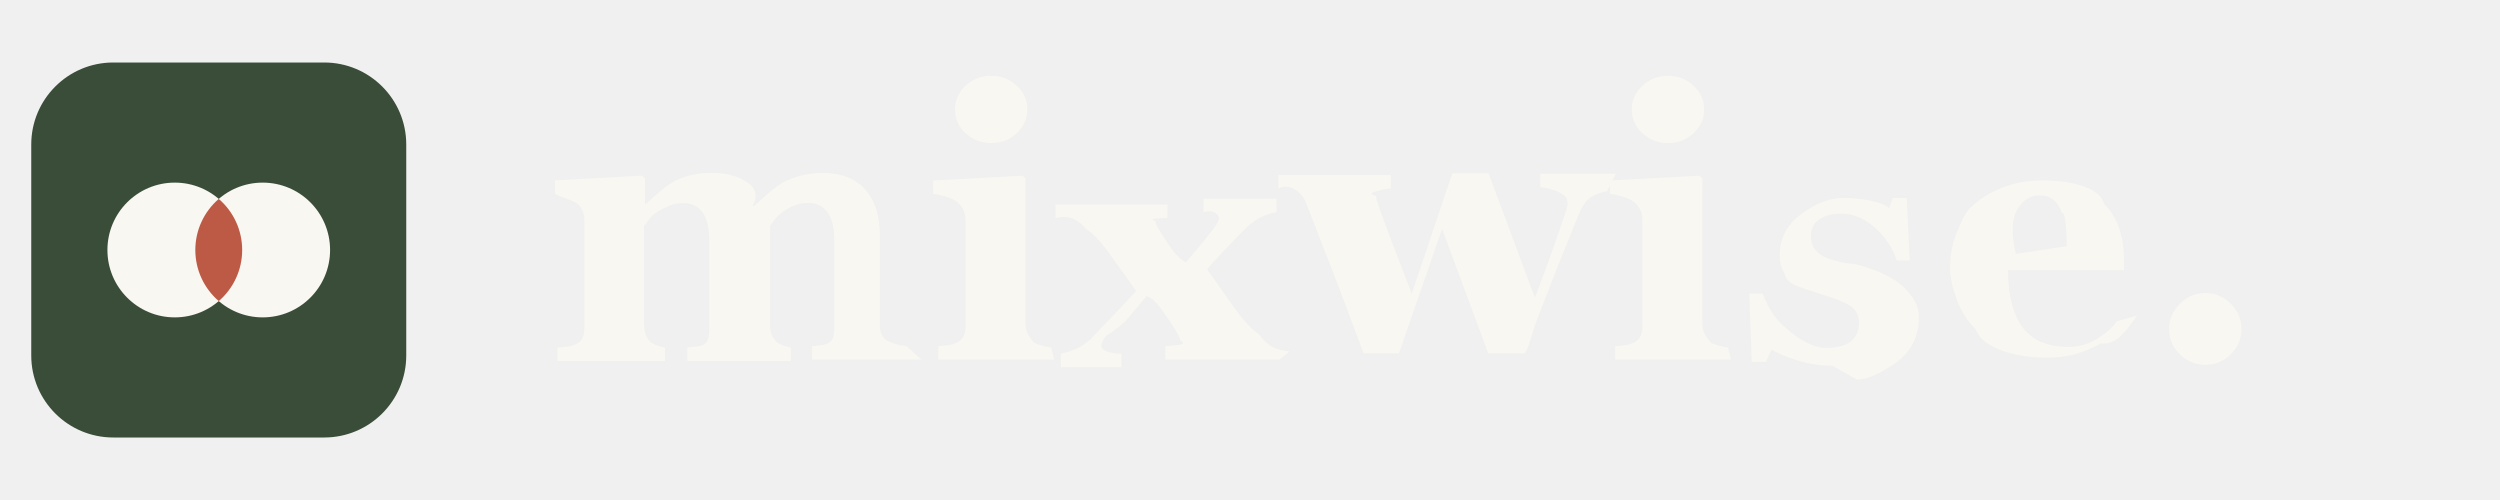
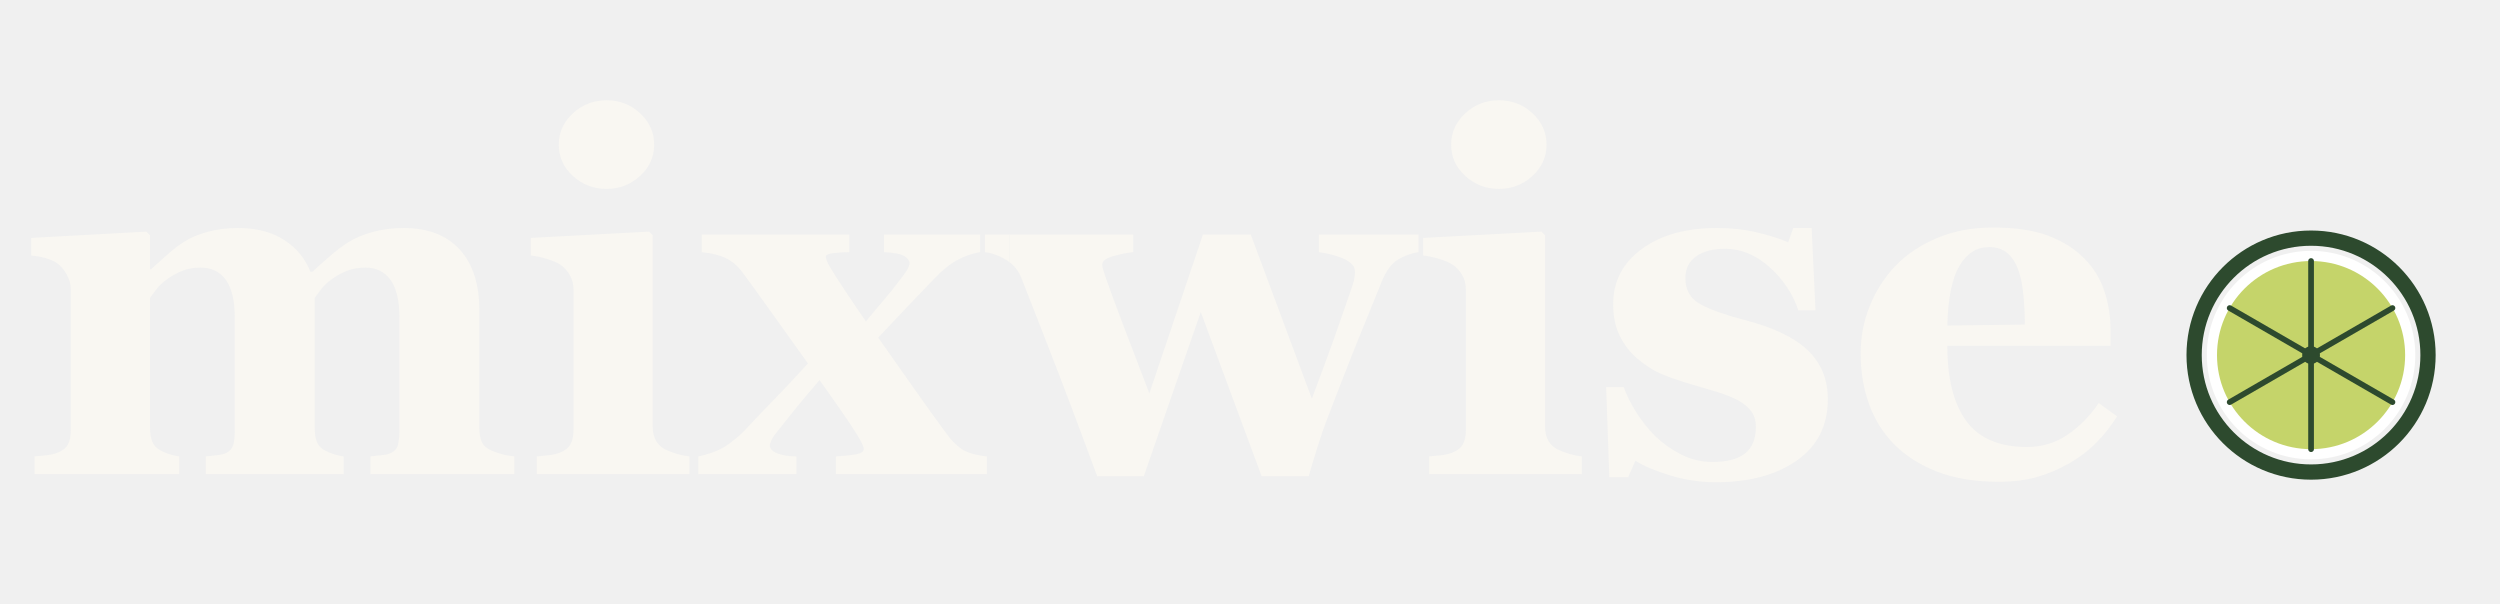
- <svg xmlns="http://www.w3.org/2000/svg" viewBox="0 0 320 64" role="img" aria-label="mixwise.">
-   <g transform="translate(4, 8) scale(0.09375)">
-     <rect width="512" height="512" rx="112" fill="#3A4D39" />
-     <circle cx="196" cy="256" r="92" fill="#F9F7F2" />
-     <circle cx="316" cy="256" r="92" fill="#F9F7F2" />
-     <path d="M256 186.26 A92 92 0 0 1 256 325.74 A92 92 0 0 1 256 186.26 Z" fill="#BC5A45" />
-   </g>
-   <g transform="translate(68, 0)" fill="#F9F7F2">
-     <path d="M49.93 46.02H35.96v-1.71q.52-.07 1.08-.12t.94-.23q.51-.23.66-.78t.15-1.42V30.8q0-2.41-.86-3.62t-2.45-1.21q-1.01 0-1.79.32t-1.44.78q-.68.49-1.05.98t-.63.84v12.59q0 .84.2 1.37t.74 1.03q.37.21.86.38t.86.23v1.71H19.98v-1.71q.45-.05 1.08-.12t.94-.23q.49-.26.64-.75t.15-1.45V30.8q0-2.41-.86-3.62T19.48 26q-1.01 0-1.79.32t-1.56.78q-.68.49-1.06.98t-.63.84v12.59q0 .82.21 1.35t.75 1.03q.37.21.86.38t.86.23v1.71H3.36v-1.71q.61-.05 1.19-.12t.94-.23q.75-.28 1.03-.81t.28-1.39V28.11q0-.75-.4-1.46t-.96-.81q-.42-.28-1.07-.47T3.03 24.8v-1.71l11.18-.61.35.35v3.3h.09q.66-.59 1.56-1.39t1.7-1.3q.87-.56 2.23-.94t2.98-.37q2.67 0 4.46 1.16t.74 3.08h.21q.68-.63 1.66-1.49t1.8-1.37q.91-.59 2.33-.98t2.94-.4q3.54 0 5.45 2.09t1.91 5.93v11.39q0 .87.26 1.39t.94.81q.37.16.93.33t1.28.23zM66.92 46.02H52.11v-1.71q.61-.05 1.19-.12t.94-.23q.75-.28 1.05-.81t.3-1.39V28.11q0-.82-.38-1.44t-.94-.99q-.42-.28-1.28-.54t-1.56-.33v-1.71l11.48-.61.35.35v18.61q0 .82.35 1.39t.74 1.03q.47.21 1.03.38t1.17.23zm-3.42-32q0 1.78-1.37 3.04t-3.25 1.25q-1.9 0-3.27-1.25t-1.37-3.04q0-1.78 1.37-3.05t3.27-1.27q1.9 0 3.26 1.27t1.36 3.05zM95.8 46.02H81.15v-1.71q1.15-.07 1.92-.2t0-.53q0-.19-.2-.59t-.5-.89q-.45-.73-1.54-2.3t-2.05-1.91q-1.36 1.57-2.27 2.69t-2.92 2.41q-.35.42-.49.77t-.14.42q0 .54.76.82t1.82.28v1.71H67.79v-1.71q1.9-.4 3.04-1.27t.53-.34q1.71-1.83 2.89-3.04t3.18-3.39q-1.34-1.85-3.23-4.52t-3.17-3.38q-.63-.84-1.55-1.3t-2.37-.14v-1.71h14.32v1.71q-.77 0-1.52.09t0 .33q0 .19.12.47t.3.55q.45.75 1.41 2.2t2.06 2.05q1.05-1.29 1.77-2.11t1.84-2.32q.42-.56.53-.87t.1-.35q0-.4-.5-.72t-1.48-.07v-1.71h9.33v1.71q-1.15.19-2.23.77t-2.25 1.83q-1.83 1.9-2.66 2.78t-1.75 1.92q1.08 1.52 3.12 4.43t3.52 3.9q.63.89 1.42 1.45t2.5.75zM137.7 24.48q-1.08.16-1.99.71t-1.55 2.05q-1.64 4.01-2.62 6.47t-2.77 7.1q-.37.96-.87 2.65t-.83 1.77h-4.57l-5.91-15.94-5.53 15.94h-4.52q-2.37-6.4-3.73-9.93t-3.63-9.32q-.42-1.1-1.44-1.73t-2.1-.14v-1.71h14.39v1.71q-.8.07-1.9.38t0 .6q0 .23.06.41t.2.65q.63 1.83 1.73 4.72t2.58 6.74l5.2-15.42h4.64l5.93 15.94q1.36-3.61 2.1-5.68t1.86-5.36q.16-.49.2-.87t-.02-.5q0-.42-.42-.72t-.96-.55q-.59-.21-1.14-.34t-.93-.16v-1.71h9.68zM153.55 46.02h-14.81v-1.71q.61-.05 1.2-.12t.94-.23q.75-.28 1.05-.81t.3-1.39V28.11q0-.82-.38-1.44t-.94-.99q-.42-.28-1.28-.54t-1.56-.33v-1.71l11.48-.61.35.35v18.61q0 .82.35 1.39t.74 1.03q.47.21 1.03.38t1.17.23zm-3.42-32q0 1.78-1.37 3.04t-3.25 1.25q-1.9 0-3.27-1.25t-1.37-3.04q0-1.78 1.37-3.05t3.27-1.27q1.9 0 3.26 1.27t1.36 3.05zM166.55 46.81q-2.27 0-4.44-.67t-3.36-1.42l-.7 1.59h-1.83l-.31-8.74h1.71q.35 1.05 1.17 2.38t1.87 2.08q1.1 1.05 2.52 1.78t2.54.72q2.13 0 3.18-.83t1.05-2.4q0-.94-.47-1.55t-1.29-.95q-.91-.47-2-.8t-1.68-.55q-1.59-.47-2.73-.95t-1.35-1.51q-.63-.89-.63-2.27q0-3.3 2.78-5.34t5.28-2.04q2.13 0 3.92.43t2.01.95l.49-1.38h1.78l.38 7.99h-1.66q-.82-2.44-2.81-4.21t-4.29-1.77q-1.8 0-2.84.75t-1.04 2.09q0 1.78 1.51 2.58t4.23 1.06q4.2 1.08 6.14 2.94t1.94 3.75q0 3.84-3.01 5.95t-4.95 2.11zM205.51 40.41q-.82 1.34-1.98 2.52t-2.64 1.03q-1.57.89-3.18 1.35t-3.69.46q-3.47 0-5.99-.98t-3.16-2.65q-1.64-1.66-2.45-3.93t-.81-3.91q0-2.39.88-4.58t1.5-2.9q1.59-1.66 4.02-2.69t5.43-1.03q3.28 0 5.39.8t2.49 2.2q1.34 1.34 1.94 3.15t.6 3.81v1.52H189.03q0 4.8 1.85 7.31t5.88 2.51q2.2 0 3.96-1.21t2.2-2.06zM196.55 31.51q0-1.41-.14-2.88t-.49-1.41q-.4-1.1-1.09-1.66t-1.75-.56q-1.8 0-2.88 1.83t-.17 5.68zM218.91 42.13q0 1.85-1.37 3.21t-3.25 1.36q-1.9 0-3.27-1.35t-1.37-3.21q0-1.87 1.37-3.25t3.27-1.38q1.88 0 3.25 1.38t1.37 3.25z" />
+ <svg xmlns="http://www.w3.org/2000/svg" viewBox="0 0 242.68 58.54" role="img" aria-label="mixwise">
+   <defs>
+     <clipPath id="mix">
+       <rect x="0" y="0" width="98" height="58.54" />
+     </clipPath>
+     <clipPath id="wise">
+       <rect x="98" y="0" width="144.68" height="58.54" />
+     </clipPath>
+   </defs>
+   <path clip-path="url(#mix)" fill="#F9F7F2" d="M49.93 46.016H35.961V44.305Q36.477 44.234 37.039 44.188Q37.602 44.141 37.977 43.953Q38.492 43.719 38.633 43.168Q38.773 42.617 38.773 41.75V30.805Q38.773 28.391 37.918 27.184Q37.062 25.977 35.469 25.977Q34.461 25.977 33.676 26.293Q32.891 26.609 32.234 27.078Q31.555 27.57 31.18 28.062Q30.805 28.555 30.547 28.906V41.492Q30.547 42.336 30.746 42.863Q30.945 43.391 31.484 43.695Q31.859 43.906 32.34 44.07Q32.82 44.234 33.359 44.305V46.016H19.977V44.305Q20.422 44.258 21.055 44.188Q21.688 44.117 21.992 43.953Q22.484 43.695 22.637 43.203Q22.789 42.711 22.789 41.75V30.805Q22.789 28.391 21.934 27.184Q21.078 25.977 19.484 25.977Q18.477 25.977 17.691 26.293Q16.906 26.609 16.25 27.078Q15.57 27.57 15.195 28.062Q14.82 28.555 14.562 28.906V41.492Q14.562 42.312 14.773 42.852Q14.984 43.391 15.523 43.695Q15.898 43.906 16.379 44.07Q16.859 44.234 17.398 44.305V46.016H3.359V44.305Q3.969 44.258 4.555 44.188Q5.141 44.117 5.562 43.953Q6.312 43.672 6.594 43.145Q6.875 42.617 6.875 41.75V28.109Q6.875 27.359 6.477 26.645Q6.078 25.93 5.516 25.531Q5.094 25.25 4.449 25.062Q3.805 24.875 3.031 24.805V23.094L14.211 22.484L14.562 22.836V26.141H14.656Q15.312 25.555 16.215 24.746Q17.117 23.938 17.914 23.445Q18.781 22.883 20.141 22.508Q21.5 22.133 23.117 22.133Q25.789 22.133 27.582 23.293Q29.375 24.453 30.125 26.375H30.336Q31.016 25.742 32.0 24.887Q32.984 24.031 33.805 23.516Q34.719 22.93 36.137 22.531Q37.555 22.133 39.172 22.133Q42.711 22.133 44.621 24.219Q46.531 26.305 46.531 30.148V41.539Q46.531 42.406 46.789 42.934Q47.047 43.461 47.727 43.742Q48.102 43.906 48.652 44.07Q49.203 44.234 49.93 44.305Z M66.922 46.016H52.109V44.305Q52.719 44.258 53.305 44.188Q53.891 44.117 54.312 43.953Q55.062 43.672 55.367 43.145Q55.672 42.617 55.672 41.75V28.109Q55.672 27.289 55.297 26.668Q54.922 26.047 54.359 25.672Q53.938 25.391 53.082 25.133Q52.227 24.875 51.523 24.805V23.094L63.008 22.484L63.359 22.836V41.445Q63.359 42.266 63.711 42.84Q64.062 43.414 64.719 43.695Q65.188 43.906 65.75 44.07Q66.312 44.234 66.922 44.305ZM63.5 14.047Q63.5 15.828 62.129 17.082Q60.758 18.336 58.883 18.336Q56.984 18.336 55.613 17.082Q54.242 15.828 54.242 14.047Q54.242 12.266 55.613 11.0Q56.984 9.734 58.883 9.734Q60.781 9.734 62.141 11.0Q63.5 12.266 63.5 14.047Z M95.797 46.016H81.148V44.305Q82.297 44.234 83.07 44.105Q83.844 43.977 83.844 43.578Q83.844 43.391 83.645 42.992Q83.445 42.594 83.141 42.102Q82.695 41.375 81.605 39.805Q80.516 38.234 79.555 36.898Q78.195 38.469 77.281 39.594Q76.367 40.719 75.359 42.008Q75.008 42.43 74.867 42.781Q74.727 43.133 74.727 43.203Q74.727 43.742 75.488 44.023Q76.25 44.305 77.305 44.305V46.016H67.789V44.305Q69.688 43.906 70.824 43.039Q71.961 42.172 72.359 41.703Q74.07 39.875 75.254 38.668Q76.438 37.461 78.43 35.281Q77.094 33.43 75.195 30.758Q73.297 28.086 72.031 26.375Q71.398 25.531 70.484 25.074Q69.57 24.617 68.117 24.477V22.766H82.438V24.477Q81.664 24.477 80.914 24.57Q80.164 24.664 80.164 24.898Q80.164 25.086 80.281 25.367Q80.398 25.648 80.586 25.953Q81.031 26.703 81.992 28.156Q82.953 29.609 84.055 31.203Q85.109 29.914 85.824 29.094Q86.539 28.273 87.664 26.773Q88.086 26.211 88.191 25.93Q88.297 25.648 88.297 25.578Q88.297 25.18 87.793 24.863Q87.289 24.547 85.812 24.477V22.766H95.141V24.477Q93.992 24.664 92.914 25.25Q91.836 25.836 90.664 27.078Q88.836 28.977 88.004 29.855Q87.172 30.734 85.25 32.773Q86.328 34.297 88.367 37.203Q90.406 40.109 91.883 42.102Q92.516 42.992 93.301 43.555Q94.086 44.117 95.797 44.305Z M137.703 24.477Q136.625 24.641 135.711 25.191Q134.797 25.742 134.164 27.242Q132.523 31.25 131.539 33.711Q130.555 36.172 128.773 40.812Q128.398 41.773 127.871 43.461Q127.344 45.148 127.039 46.227H122.469L116.562 30.289L111.031 46.227H106.508Q104.141 39.828 102.781 36.301Q101.422 32.773 99.148 26.984Q98.727 25.883 97.707 25.25Q96.688 24.617 95.609 24.477V22.766H110.0V24.477Q109.203 24.547 108.102 24.852Q107.0 25.156 107.0 25.672Q107.0 25.906 107.059 26.082Q107.117 26.258 107.258 26.727Q107.891 28.555 108.992 31.449Q110.094 34.344 111.57 38.188L116.773 22.766H121.414L127.344 38.703Q128.703 35.094 129.441 33.02Q130.18 30.945 131.305 27.664Q131.469 27.172 131.504 26.785Q131.539 26.398 131.516 26.281Q131.516 25.859 131.094 25.52Q130.672 25.18 130.086 24.969Q129.5 24.758 128.949 24.641Q128.398 24.523 128.023 24.477V22.766H137.703Z M153.547 46.016H138.734V44.305Q139.344 44.258 139.93 44.188Q140.516 44.117 140.938 43.953Q141.688 43.672 141.992 43.145Q142.297 42.617 142.297 41.75V28.109Q142.297 27.289 141.922 26.668Q141.547 26.047 140.984 25.672Q140.562 25.391 139.707 25.133Q138.852 24.875 138.148 24.805V23.094L149.633 22.484L149.984 22.836V41.445Q149.984 42.266 150.336 42.84Q150.688 43.414 151.344 43.695Q151.812 43.906 152.375 44.07Q152.938 44.234 153.547 44.305ZM150.125 14.047Q150.125 15.828 148.754 17.082Q147.383 18.336 145.508 18.336Q143.609 18.336 142.238 17.082Q140.867 15.828 140.867 14.047Q140.867 12.266 142.238 11.0Q143.609 9.734 145.508 9.734Q147.406 9.734 148.766 11.0Q150.125 12.266 150.125 14.047Z M166.555 46.812Q164.281 46.812 162.113 46.145Q159.945 45.477 158.75 44.727L158.047 46.32H156.219L155.914 37.578H157.625Q157.977 38.633 158.797 39.957Q159.617 41.281 160.672 42.336Q161.773 43.391 163.191 44.117Q164.609 44.844 166.227 44.844Q168.359 44.844 169.402 44.012Q170.445 43.18 170.445 41.445Q170.445 40.508 169.977 39.898Q169.508 39.289 168.688 38.844Q167.773 38.375 166.684 38.047Q165.594 37.719 164.0 37.25Q162.406 36.781 161.27 36.301Q160.133 35.82 158.914 34.789Q157.859 33.875 157.227 32.586Q156.594 31.297 156.594 29.516Q156.594 26.211 159.371 24.172Q162.148 22.133 166.648 22.133Q168.781 22.133 170.574 22.566Q172.367 23.0 173.586 23.516L174.078 22.133H175.859L176.234 30.125H174.57Q173.75 27.688 171.758 25.918Q169.766 24.148 167.469 24.148Q165.664 24.148 164.633 24.898Q163.602 25.648 163.602 26.984Q163.602 28.766 165.113 29.562Q166.625 30.359 169.344 31.062Q173.539 32.141 175.484 34.004Q177.43 35.867 177.43 38.75Q177.43 42.594 174.418 44.703Q171.406 46.812 166.555 46.812Z M205.508 40.414Q204.688 41.75 203.527 42.934Q202.367 44.117 200.891 44.961Q199.32 45.852 197.715 46.309Q196.109 46.766 194.023 46.766Q190.555 46.766 188.035 45.781Q185.516 44.797 183.875 43.133Q182.234 41.469 181.426 39.207Q180.617 36.945 180.617 34.297Q180.617 31.906 181.496 29.715Q182.375 27.523 183.992 25.812Q185.586 24.148 188.012 23.117Q190.438 22.086 193.438 22.086Q196.719 22.086 198.828 22.883Q200.938 23.68 202.32 25.086Q203.656 26.422 204.266 28.238Q204.875 30.055 204.875 32.047V33.57H189.031Q189.031 38.375 190.883 40.883Q192.734 43.391 196.766 43.391Q198.969 43.391 200.727 42.184Q202.484 40.977 203.727 39.125ZM196.555 31.508Q196.555 30.102 196.414 28.625Q196.273 27.148 195.922 26.211Q195.523 25.109 194.832 24.547Q194.141 23.984 193.086 23.984Q191.281 23.984 190.203 25.812Q189.125 27.641 189.031 31.602Z" />
+   <path clip-path="url(#wise)" fill="#F9F7F2" d="M49.93 46.016H35.961V44.305Q36.477 44.234 37.039 44.188Q37.602 44.141 37.977 43.953Q38.492 43.719 38.633 43.168Q38.773 42.617 38.773 41.75V30.805Q38.773 28.391 37.918 27.184Q37.062 25.977 35.469 25.977Q34.461 25.977 33.676 26.293Q32.891 26.609 32.234 27.078Q31.555 27.57 31.18 28.062Q30.805 28.555 30.547 28.906V41.492Q30.547 42.336 30.746 42.863Q30.945 43.391 31.484 43.695Q31.859 43.906 32.34 44.07Q32.82 44.234 33.359 44.305V46.016H19.977V44.305Q20.422 44.258 21.055 44.188Q21.688 44.117 21.992 43.953Q22.484 43.695 22.637 43.203Q22.789 42.711 22.789 41.75V30.805Q22.789 28.391 21.934 27.184Q21.078 25.977 19.484 25.977Q18.477 25.977 17.691 26.293Q16.906 26.609 16.25 27.078Q15.57 27.57 15.195 28.062Q14.82 28.555 14.562 28.906V41.492Q14.562 42.312 14.773 42.852Q14.984 43.391 15.523 43.695Q15.898 43.906 16.379 44.07Q16.859 44.234 17.398 44.305V46.016H3.359V44.305Q3.969 44.258 4.555 44.188Q5.141 44.117 5.562 43.953Q6.312 43.672 6.594 43.145Q6.875 42.617 6.875 41.75V28.109Q6.875 27.359 6.477 26.645Q6.078 25.93 5.516 25.531Q5.094 25.25 4.449 25.062Q3.805 24.875 3.031 24.805V23.094L14.211 22.484L14.562 22.836V26.141H14.656Q15.312 25.555 16.215 24.746Q17.117 23.938 17.914 23.445Q18.781 22.883 20.141 22.508Q21.5 22.133 23.117 22.133Q25.789 22.133 27.582 23.293Q29.375 24.453 30.125 26.375H30.336Q31.016 25.742 32.0 24.887Q32.984 24.031 33.805 23.516Q34.719 22.93 36.137 22.531Q37.555 22.133 39.172 22.133Q42.711 22.133 44.621 24.219Q46.531 26.305 46.531 30.148V41.539Q46.531 42.406 46.789 42.934Q47.047 43.461 47.727 43.742Q48.102 43.906 48.652 44.07Q49.203 44.234 49.93 44.305Z M66.922 46.016H52.109V44.305Q52.719 44.258 53.305 44.188Q53.891 44.117 54.312 43.953Q55.062 43.672 55.367 43.145Q55.672 42.617 55.672 41.75V28.109Q55.672 27.289 55.297 26.668Q54.922 26.047 54.359 25.672Q53.938 25.391 53.082 25.133Q52.227 24.875 51.523 24.805V23.094L63.008 22.484L63.359 22.836V41.445Q63.359 42.266 63.711 42.84Q64.062 43.414 64.719 43.695Q65.188 43.906 65.75 44.07Q66.312 44.234 66.922 44.305ZM63.5 14.047Q63.5 15.828 62.129 17.082Q60.758 18.336 58.883 18.336Q56.984 18.336 55.613 17.082Q54.242 15.828 54.242 14.047Q54.242 12.266 55.613 11.0Q56.984 9.734 58.883 9.734Q60.781 9.734 62.141 11.0Q63.5 12.266 63.5 14.047Z M95.797 46.016H81.148V44.305Q82.297 44.234 83.07 44.105Q83.844 43.977 83.844 43.578Q83.844 43.391 83.645 42.992Q83.445 42.594 83.141 42.102Q82.695 41.375 81.605 39.805Q80.516 38.234 79.555 36.898Q78.195 38.469 77.281 39.594Q76.367 40.719 75.359 42.008Q75.008 42.43 74.867 42.781Q74.727 43.133 74.727 43.203Q74.727 43.742 75.488 44.023Q76.25 44.305 77.305 44.305V46.016H67.789V44.305Q69.688 43.906 70.824 43.039Q71.961 42.172 72.359 41.703Q74.07 39.875 75.254 38.668Q76.438 37.461 78.43 35.281Q77.094 33.43 75.195 30.758Q73.297 28.086 72.031 26.375Q71.398 25.531 70.484 25.074Q69.57 24.617 68.117 24.477V22.766H82.438V24.477Q81.664 24.477 80.914 24.57Q80.164 24.664 80.164 24.898Q80.164 25.086 80.281 25.367Q80.398 25.648 80.586 25.953Q81.031 26.703 81.992 28.156Q82.953 29.609 84.055 31.203Q85.109 29.914 85.824 29.094Q86.539 28.273 87.664 26.773Q88.086 26.211 88.191 25.93Q88.297 25.648 88.297 25.578Q88.297 25.18 87.793 24.863Q87.289 24.547 85.812 24.477V22.766H95.141V24.477Q93.992 24.664 92.914 25.25Q91.836 25.836 90.664 27.078Q88.836 28.977 88.004 29.855Q87.172 30.734 85.25 32.773Q86.328 34.297 88.367 37.203Q90.406 40.109 91.883 42.102Q92.516 42.992 93.301 43.555Q94.086 44.117 95.797 44.305Z M137.703 24.477Q136.625 24.641 135.711 25.191Q134.797 25.742 134.164 27.242Q132.523 31.25 131.539 33.711Q130.555 36.172 128.773 40.812Q128.398 41.773 127.871 43.461Q127.344 45.148 127.039 46.227H122.469L116.562 30.289L111.031 46.227H106.508Q104.141 39.828 102.781 36.301Q101.422 32.773 99.148 26.984Q98.727 25.883 97.707 25.25Q96.688 24.617 95.609 24.477V22.766H110.0V24.477Q109.203 24.547 108.102 24.852Q107.0 25.156 107.0 25.672Q107.0 25.906 107.059 26.082Q107.117 26.258 107.258 26.727Q107.891 28.555 108.992 31.449Q110.094 34.344 111.57 38.188L116.773 22.766H121.414L127.344 38.703Q128.703 35.094 129.441 33.02Q130.18 30.945 131.305 27.664Q131.469 27.172 131.504 26.785Q131.539 26.398 131.516 26.281Q131.516 25.859 131.094 25.52Q130.672 25.18 130.086 24.969Q129.5 24.758 128.949 24.641Q128.398 24.523 128.023 24.477V22.766H137.703Z M153.547 46.016H138.734V44.305Q139.344 44.258 139.93 44.188Q140.516 44.117 140.938 43.953Q141.688 43.672 141.992 43.145Q142.297 42.617 142.297 41.75V28.109Q142.297 27.289 141.922 26.668Q141.547 26.047 140.984 25.672Q140.562 25.391 139.707 25.133Q138.852 24.875 138.148 24.805V23.094L149.633 22.484L149.984 22.836V41.445Q149.984 42.266 150.336 42.84Q150.688 43.414 151.344 43.695Q151.812 43.906 152.375 44.07Q152.938 44.234 153.547 44.305ZM150.125 14.047Q150.125 15.828 148.754 17.082Q147.383 18.336 145.508 18.336Q143.609 18.336 142.238 17.082Q140.867 15.828 140.867 14.047Q140.867 12.266 142.238 11.0Q143.609 9.734 145.508 9.734Q147.406 9.734 148.766 11.0Q150.125 12.266 150.125 14.047Z M166.555 46.812Q164.281 46.812 162.113 46.145Q159.945 45.477 158.75 44.727L158.047 46.32H156.219L155.914 37.578H157.625Q157.977 38.633 158.797 39.957Q159.617 41.281 160.672 42.336Q161.773 43.391 163.191 44.117Q164.609 44.844 166.227 44.844Q168.359 44.844 169.402 44.012Q170.445 43.18 170.445 41.445Q170.445 40.508 169.977 39.898Q169.508 39.289 168.688 38.844Q167.773 38.375 166.684 38.047Q165.594 37.719 164.0 37.25Q162.406 36.781 161.27 36.301Q160.133 35.82 158.914 34.789Q157.859 33.875 157.227 32.586Q156.594 31.297 156.594 29.516Q156.594 26.211 159.371 24.172Q162.148 22.133 166.648 22.133Q168.781 22.133 170.574 22.566Q172.367 23.0 173.586 23.516L174.078 22.133H175.859L176.234 30.125H174.57Q173.75 27.688 171.758 25.918Q169.766 24.148 167.469 24.148Q165.664 24.148 164.633 24.898Q163.602 25.648 163.602 26.984Q163.602 28.766 165.113 29.562Q166.625 30.359 169.344 31.062Q173.539 32.141 175.484 34.004Q177.43 35.867 177.43 38.75Q177.43 42.594 174.418 44.703Q171.406 46.812 166.555 46.812Z M205.508 40.414Q204.688 41.75 203.527 42.934Q202.367 44.117 200.891 44.961Q199.32 45.852 197.715 46.309Q196.109 46.766 194.023 46.766Q190.555 46.766 188.035 45.781Q185.516 44.797 183.875 43.133Q182.234 41.469 181.426 39.207Q180.617 36.945 180.617 34.297Q180.617 31.906 181.496 29.715Q182.375 27.523 183.992 25.812Q185.586 24.148 188.012 23.117Q190.438 22.086 193.438 22.086Q196.719 22.086 198.828 22.883Q200.938 23.68 202.32 25.086Q203.656 26.422 204.266 28.238Q204.875 30.055 204.875 32.047V33.57H189.031Q189.031 38.375 190.883 40.883Q192.734 43.391 196.766 43.391Q198.969 43.391 200.727 42.184Q202.484 40.977 203.727 39.125ZM196.555 31.508Q196.555 30.102 196.414 28.625Q196.273 27.148 195.922 26.211Q195.523 25.109 194.832 24.547Q194.141 23.984 193.086 23.984Q191.281 23.984 190.203 25.812Q189.125 27.641 189.031 31.602Z" />
+   <g transform="translate(212, 22.13) scale(0.2468)">
+     <circle cx="50" cy="50" r="46" fill="none" stroke="#2D4A2E" stroke-width="6" />
+     <circle cx="50" cy="50" r="41" fill="#FFFFFF" />
+     <circle cx="50" cy="50" r="37" fill="#C5D46A" />
+     <g stroke="#2D4A2E" stroke-width="2.25" stroke-linecap="round">
+       <line x1="50" y1="50" x2="50" y2="13" />
+       <line x1="50" y1="50" x2="82.01" y2="31.5" />
+       <line x1="50" y1="50" x2="82.01" y2="68.5" />
+       <line x1="50" y1="50" x2="50" y2="87" />
+       <line x1="50" y1="50" x2="17.99" y2="68.5" />
+       <line x1="50" y1="50" x2="17.99" y2="31.5" />
+     </g>
+     <circle cx="50" cy="50" r="3.5" fill="#2D4A2E" />
  </g>
</svg>
